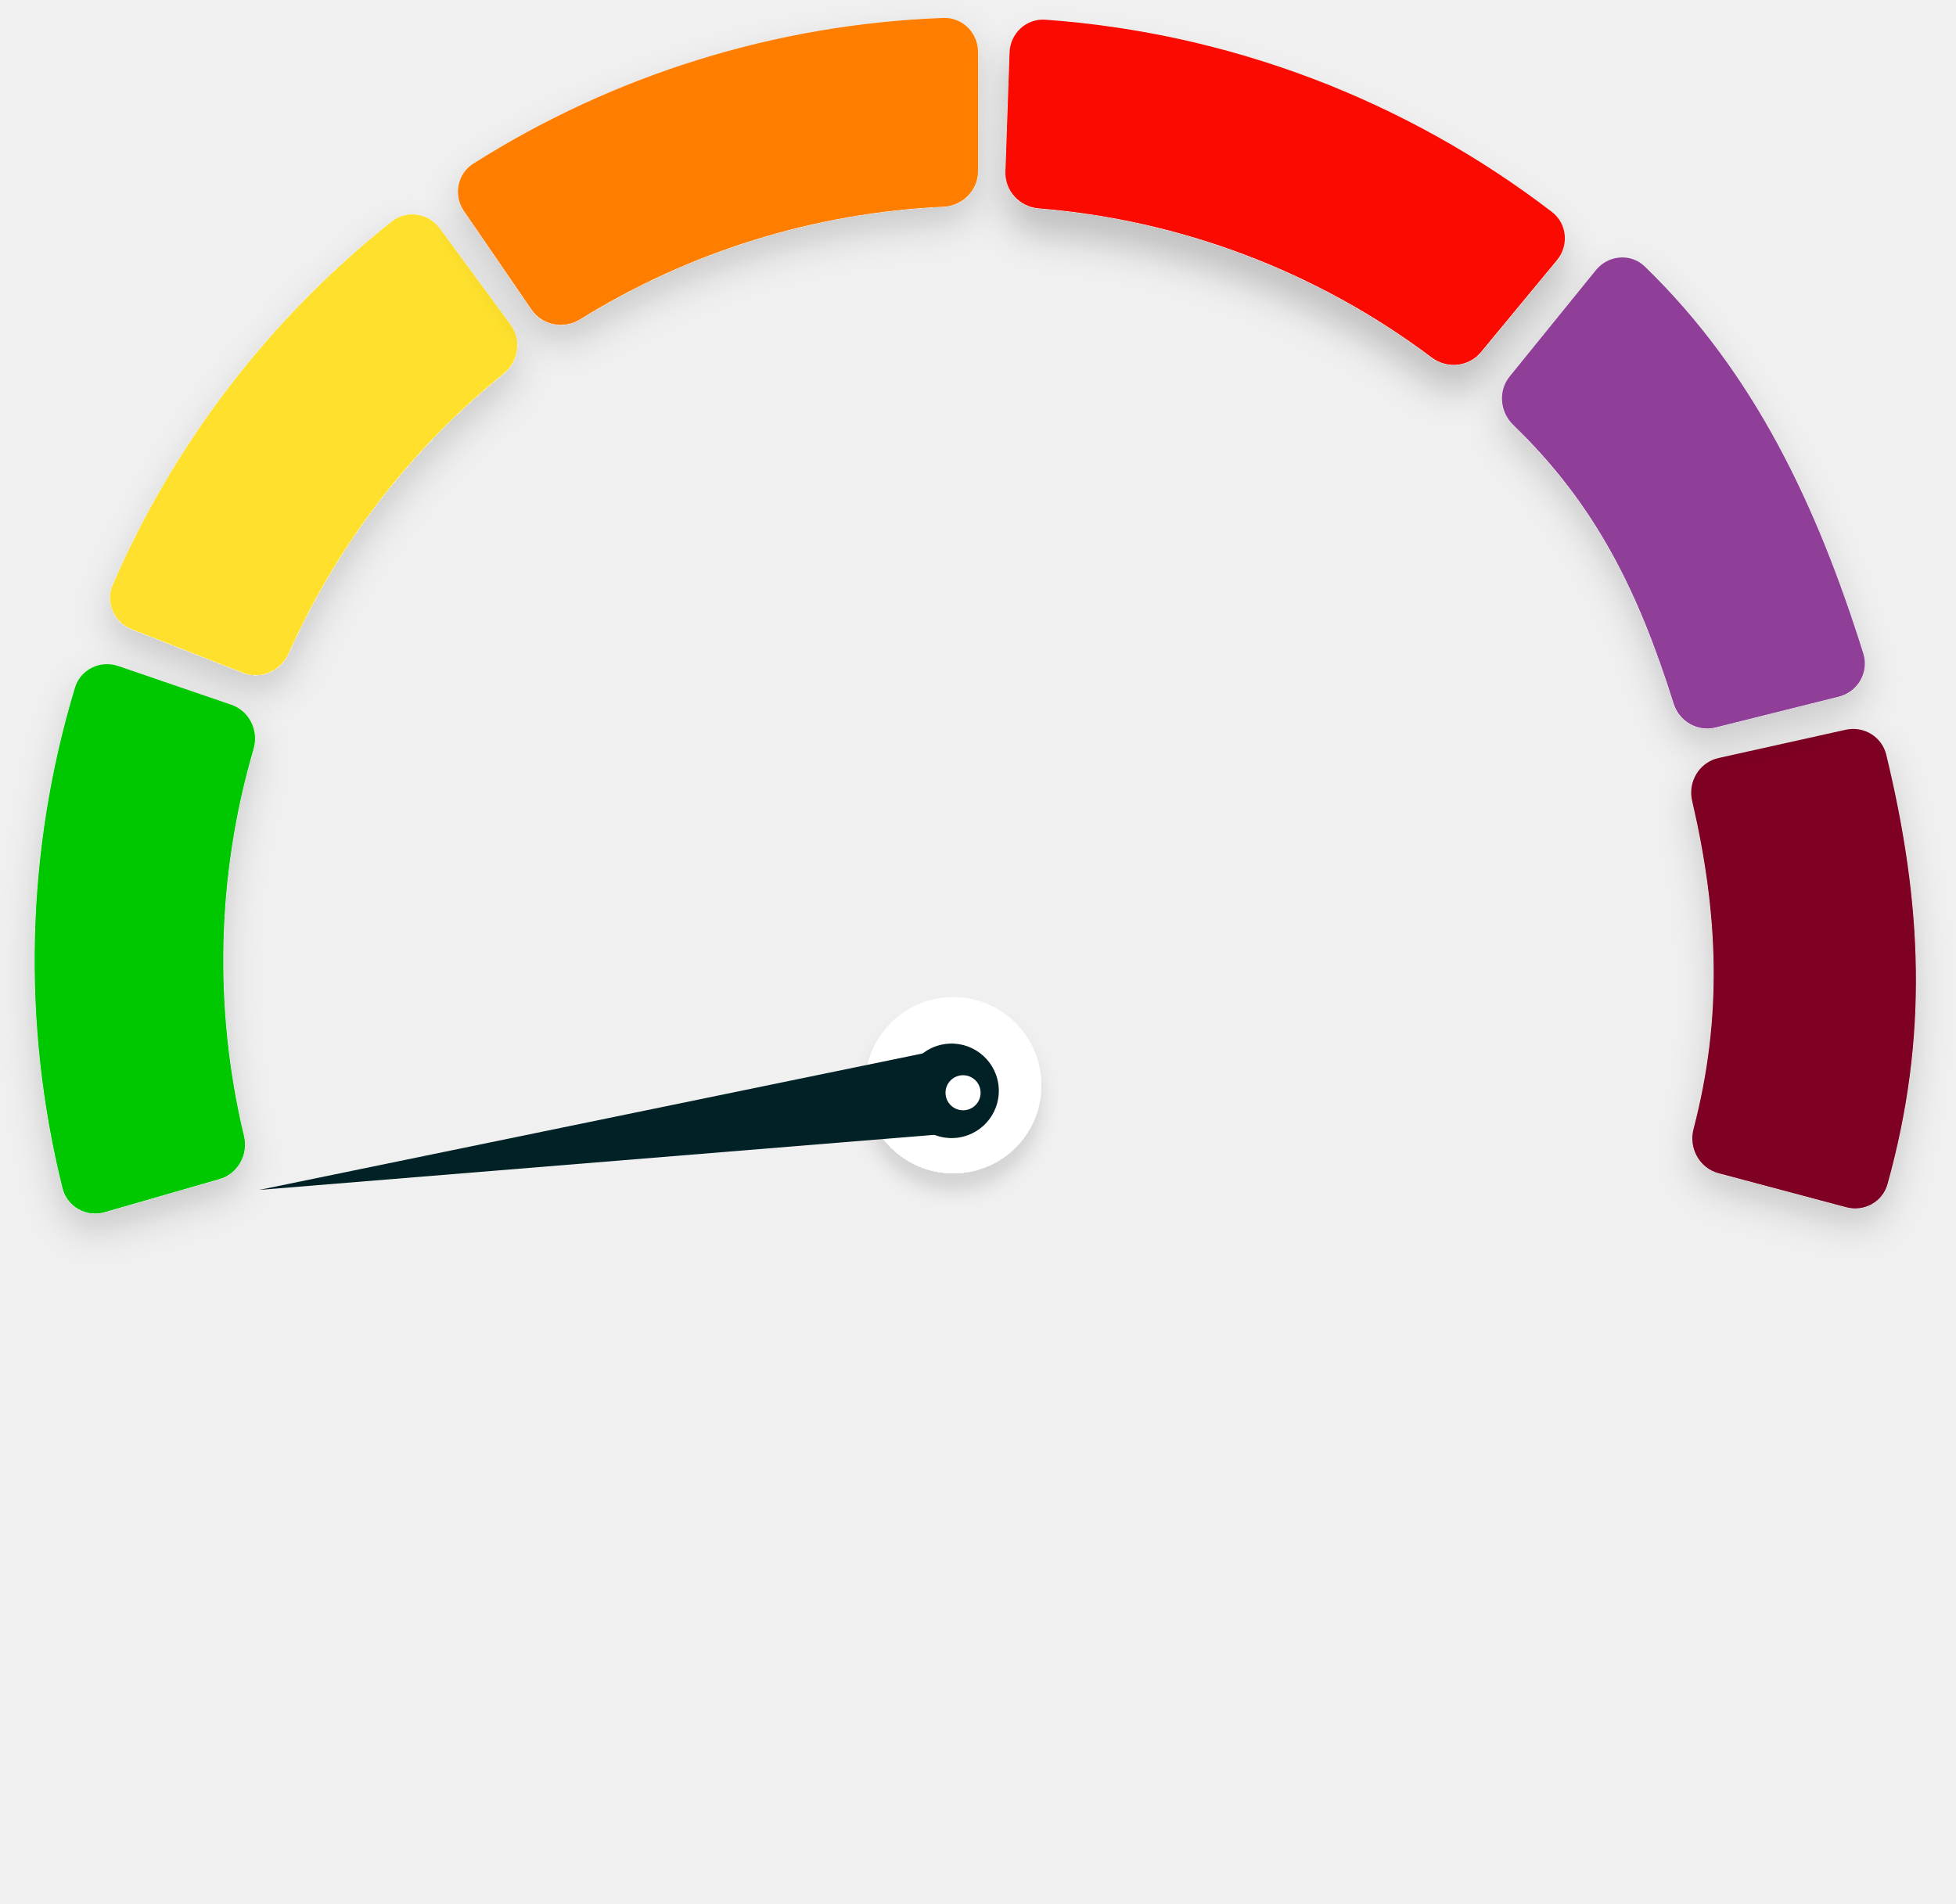
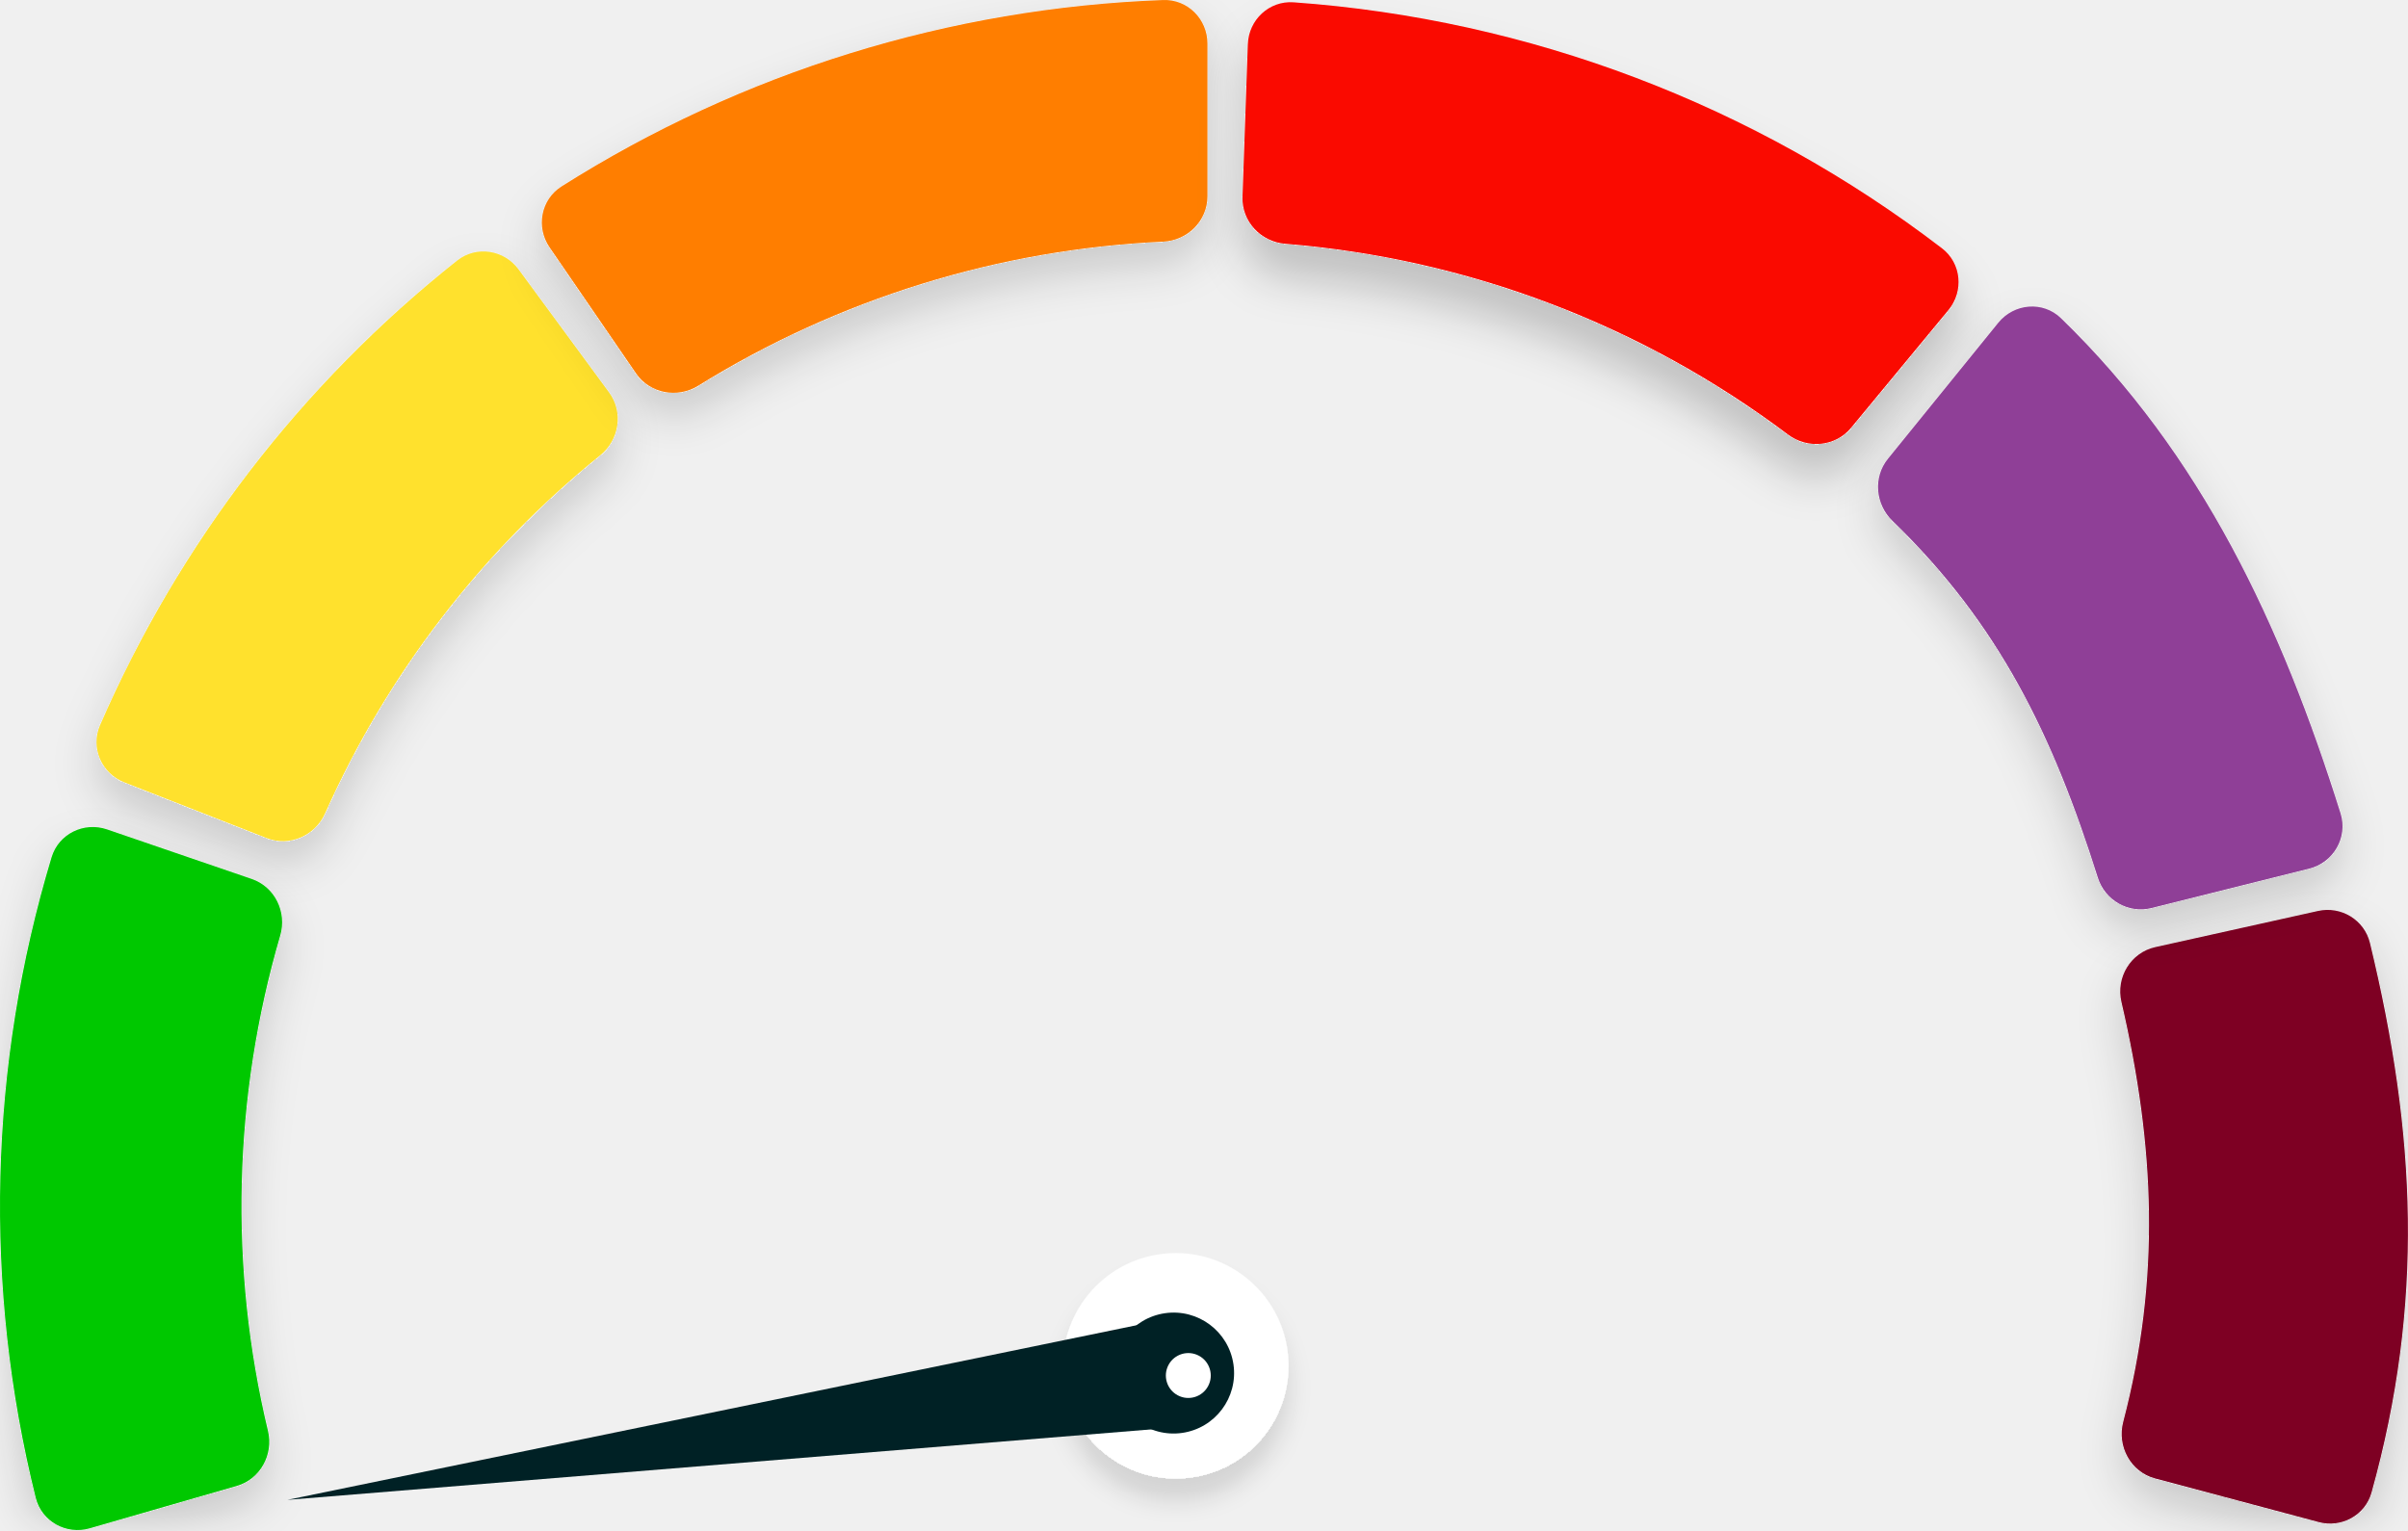
- <svg xmlns="http://www.w3.org/2000/svg" width="226" height="220" viewBox="0 0 226 220" fill="none">
+ <svg xmlns="http://www.w3.org/2000/svg" fill="none" viewBox="4 2.07 217.38 138.17">
  <g filter="url(#filter0_d_23_16)">
    <path d="M50.812 26.397C49.504 24.617 46.995 24.229 45.264 25.602C31.236 36.728 20.164 51.141 13.028 67.564C12.148 69.59 13.17 71.914 15.227 72.719L28.077 77.75C30.134 78.556 32.446 77.537 33.345 75.519C38.953 62.928 47.467 51.845 58.187 43.181C59.905 41.793 60.294 39.296 58.986 37.516L50.812 26.397Z" fill="#FFE12D" />
  </g>
  <g filter="url(#filter1_d_23_16)">
    <path d="M13.668 76.969C11.578 76.253 9.296 77.365 8.657 79.48C2.978 98.279 2.483 118.267 7.226 137.324C7.76 139.468 9.984 140.691 12.107 140.079L25.367 136.257C27.49 135.646 28.705 133.43 28.191 131.282C24.663 116.53 25.045 101.11 29.298 86.551C29.917 84.43 28.813 82.158 26.723 81.442L13.668 76.969Z" fill="#00C800" />
  </g>
  <g filter="url(#filter2_d_23_16)">
    <path d="M113 6C113 3.791 111.208 1.992 109.001 2.073C89.728 2.781 70.986 8.59 54.691 18.907C52.825 20.089 52.364 22.585 53.614 24.407L61.419 35.788C62.668 37.61 65.154 38.065 67.031 36.901C79.68 29.053 94.131 24.574 109.001 23.892C111.208 23.79 113 22.009 113 19.8L113 6Z" fill="#FF7E00" />
  </g>
  <g filter="url(#filter3_d_23_16)">
    <path d="M179.894 30.067C181.302 28.364 181.066 25.836 179.313 24.492C162.395 11.523 142.042 3.799 120.78 2.278C118.576 2.12 116.723 3.856 116.647 6.063L116.167 19.855C116.091 22.063 117.82 23.905 120.022 24.083C136.477 25.412 152.22 31.387 165.413 41.31C167.179 42.638 169.695 42.407 171.102 40.704L179.894 30.067Z" fill="#FA0A00" />
  </g>
  <g filter="url(#filter4_d_23_16)">
    <path d="M213.317 139.518C215.379 140.068 217.519 138.904 218.091 136.847C222.839 119.779 222.131 104.508 217.946 87.222C217.441 85.136 215.346 83.868 213.252 84.333L198.568 87.596C196.348 88.089 194.994 90.33 195.508 92.544C198.545 105.622 199.047 117.551 195.671 130.468C195.093 132.678 196.348 134.993 198.556 135.581L213.317 139.518Z" fill="#7E0023" />
  </g>
  <g filter="url(#filter5_d_23_16)">
    <path d="M212.457 80.511C214.663 79.959 215.97 77.681 215.289 75.512C209.947 58.492 202.747 43.11 190.052 30.804C188.426 29.228 185.816 29.46 184.39 31.219L174.432 43.501C173.075 45.174 173.299 47.614 174.847 49.112C184.473 58.425 189.32 68.44 193.382 81.324C194.028 83.37 196.143 84.589 198.225 84.069L212.457 80.511Z" fill="#8F3F97" />
  </g>
  <g filter="url(#filter6_d_23_16)">
    <circle cx="110.137" cy="125.405" r="10.179" transform="rotate(-5.68594 110.137 125.405)" fill="white" />
  </g>
  <path d="M29.95 137.511L111.036 120.83L112.459 130.777L29.95 137.511Z" fill="#002125" />
  <path d="M109.172 120.656C112.157 120.229 114.923 122.302 115.351 125.288C115.778 128.273 113.704 131.039 110.719 131.466C107.734 131.894 104.968 129.82 104.541 126.835C104.113 123.85 106.187 121.083 109.172 120.656Z" fill="#002125" />
  <circle cx="111.274" cy="126.283" r="2.027" transform="rotate(-151.839 111.274 126.283)" fill="white" />
  <defs>
    <filter id="filter0_d_23_16" x="8.711" y="22.775" width="55.053" height="61.252" filterUnits="userSpaceOnUse" color-interpolation-filters="sRGB">
      <feFlood flood-opacity="0" result="BackgroundImageFix" />
      <feColorMatrix in="SourceAlpha" type="matrix" values="0 0 0 0 0 0 0 0 0 0 0 0 0 0 0 0 0 0 127 0" result="hardAlpha" />
      <feOffset dy="2" />
      <feGaussianBlur stdDeviation="2" />
      <feComposite in2="hardAlpha" operator="out" />
      <feColorMatrix type="matrix" values="0 0 0 0 0 0 0 0 0 0 0 0 0 0 0 0 0 0 0.16 0" />
      <feBlend mode="normal" in2="BackgroundImageFix" result="effect1_dropShadow_23_16" />
      <feBlend mode="normal" in="SourceGraphic" in2="effect1_dropShadow_23_16" result="shape" />
    </filter>
    <filter id="filter1_d_23_16" x="0" y="74.752" width="33.469" height="71.484" filterUnits="userSpaceOnUse" color-interpolation-filters="sRGB">
      <feFlood flood-opacity="0" result="BackgroundImageFix" />
      <feColorMatrix in="SourceAlpha" type="matrix" values="0 0 0 0 0 0 0 0 0 0 0 0 0 0 0 0 0 0 127 0" result="hardAlpha" />
      <feOffset dy="2" />
      <feGaussianBlur stdDeviation="2" />
      <feComposite in2="hardAlpha" operator="out" />
      <feColorMatrix type="matrix" values="0 0 0 0 0 0 0 0 0 0 0 0 0 0 0 0 0 0 0.16 0" />
      <feBlend mode="normal" in2="BackgroundImageFix" result="effect1_dropShadow_23_16" />
      <feBlend mode="normal" in="SourceGraphic" in2="effect1_dropShadow_23_16" result="shape" />
    </filter>
    <filter id="filter2_d_23_16" x="48.914" y="0.07" width="68.086" height="43.471" filterUnits="userSpaceOnUse" color-interpolation-filters="sRGB">
      <feFlood flood-opacity="0" result="BackgroundImageFix" />
      <feColorMatrix in="SourceAlpha" type="matrix" values="0 0 0 0 0 0 0 0 0 0 0 0 0 0 0 0 0 0 127 0" result="hardAlpha" />
      <feOffset dy="2" />
      <feGaussianBlur stdDeviation="2" />
      <feComposite in2="hardAlpha" operator="out" />
      <feColorMatrix type="matrix" values="0 0 0 0 0 0 0 0 0 0 0 0 0 0 0 0 0 0 0.16 0" />
      <feBlend mode="normal" in2="BackgroundImageFix" result="effect1_dropShadow_23_16" />
      <feBlend mode="normal" in="SourceGraphic" in2="effect1_dropShadow_23_16" result="shape" />
    </filter>
    <filter id="filter3_d_23_16" x="112.165" y="1.268" width="72.644" height="47.897" filterUnits="userSpaceOnUse" color-interpolation-filters="sRGB">
      <feFlood flood-opacity="0" result="BackgroundImageFix" />
      <feColorMatrix in="SourceAlpha" type="matrix" values="0 0 0 0 0 0 0 0 0 0 0 0 0 0 0 0 0 0 127 0" result="hardAlpha" />
      <feOffset dy="3" />
      <feGaussianBlur stdDeviation="2" />
      <feComposite in2="hardAlpha" operator="out" />
      <feColorMatrix type="matrix" values="0 0 0 0 0 0 0 0 0 0 0 0 0 0 0 0 0 0 0.2 0" />
      <feBlend mode="normal" in2="BackgroundImageFix" result="effect1_dropShadow_23_16" />
      <feBlend mode="normal" in="SourceGraphic" in2="effect1_dropShadow_23_16" result="shape" />
    </filter>
    <filter id="filter4_d_23_16" x="191.399" y="82.236" width="33.977" height="63.418" filterUnits="userSpaceOnUse" color-interpolation-filters="sRGB">
      <feFlood flood-opacity="0" result="BackgroundImageFix" />
      <feColorMatrix in="SourceAlpha" type="matrix" values="0 0 0 0 0 0 0 0 0 0 0 0 0 0 0 0 0 0 127 0" result="hardAlpha" />
      <feOffset dy="2" />
      <feGaussianBlur stdDeviation="2" />
      <feComposite in2="hardAlpha" operator="out" />
      <feColorMatrix type="matrix" values="0 0 0 0 0 0 0 0 0 0 0 0 0 0 0 0 0 0 0.16 0" />
      <feBlend mode="normal" in2="BackgroundImageFix" result="effect1_dropShadow_23_16" />
      <feBlend mode="normal" in="SourceGraphic" in2="effect1_dropShadow_23_16" result="shape" />
    </filter>
    <filter id="filter5_d_23_16" x="169.537" y="27.75" width="49.933" height="62.44" filterUnits="userSpaceOnUse" color-interpolation-filters="sRGB">
      <feFlood flood-opacity="0" result="BackgroundImageFix" />
      <feColorMatrix in="SourceAlpha" type="matrix" values="0 0 0 0 0 0 0 0 0 0 0 0 0 0 0 0 0 0 127 0" result="hardAlpha" />
      <feOffset dy="2" />
      <feGaussianBlur stdDeviation="2" />
      <feComposite in2="hardAlpha" operator="out" />
      <feColorMatrix type="matrix" values="0 0 0 0 0 0 0 0 0 0 0 0 0 0 0 0 0 0 0.16 0" />
      <feBlend mode="normal" in2="BackgroundImageFix" result="effect1_dropShadow_23_16" />
      <feBlend mode="normal" in="SourceGraphic" in2="effect1_dropShadow_23_16" result="shape" />
    </filter>
    <filter id="filter6_d_23_16" x="97.958" y="115.227" width="24.359" height="24.357" filterUnits="userSpaceOnUse" color-interpolation-filters="sRGB">
      <feFlood flood-opacity="0" result="BackgroundImageFix" />
      <feColorMatrix in="SourceAlpha" type="matrix" values="0 0 0 0 0 0 0 0 0 0 0 0 0 0 0 0 0 0 127 0" result="hardAlpha" />
      <feOffset dy="2" />
      <feGaussianBlur stdDeviation="1" />
      <feComposite in2="hardAlpha" operator="out" />
      <feColorMatrix type="matrix" values="0 0 0 0 0 0 0 0 0 0 0 0 0 0 0 0 0 0 0.12 0" />
      <feBlend mode="normal" in2="BackgroundImageFix" result="effect1_dropShadow_23_16" />
      <feBlend mode="normal" in="SourceGraphic" in2="effect1_dropShadow_23_16" result="shape" />
    </filter>
  </defs>
</svg>
